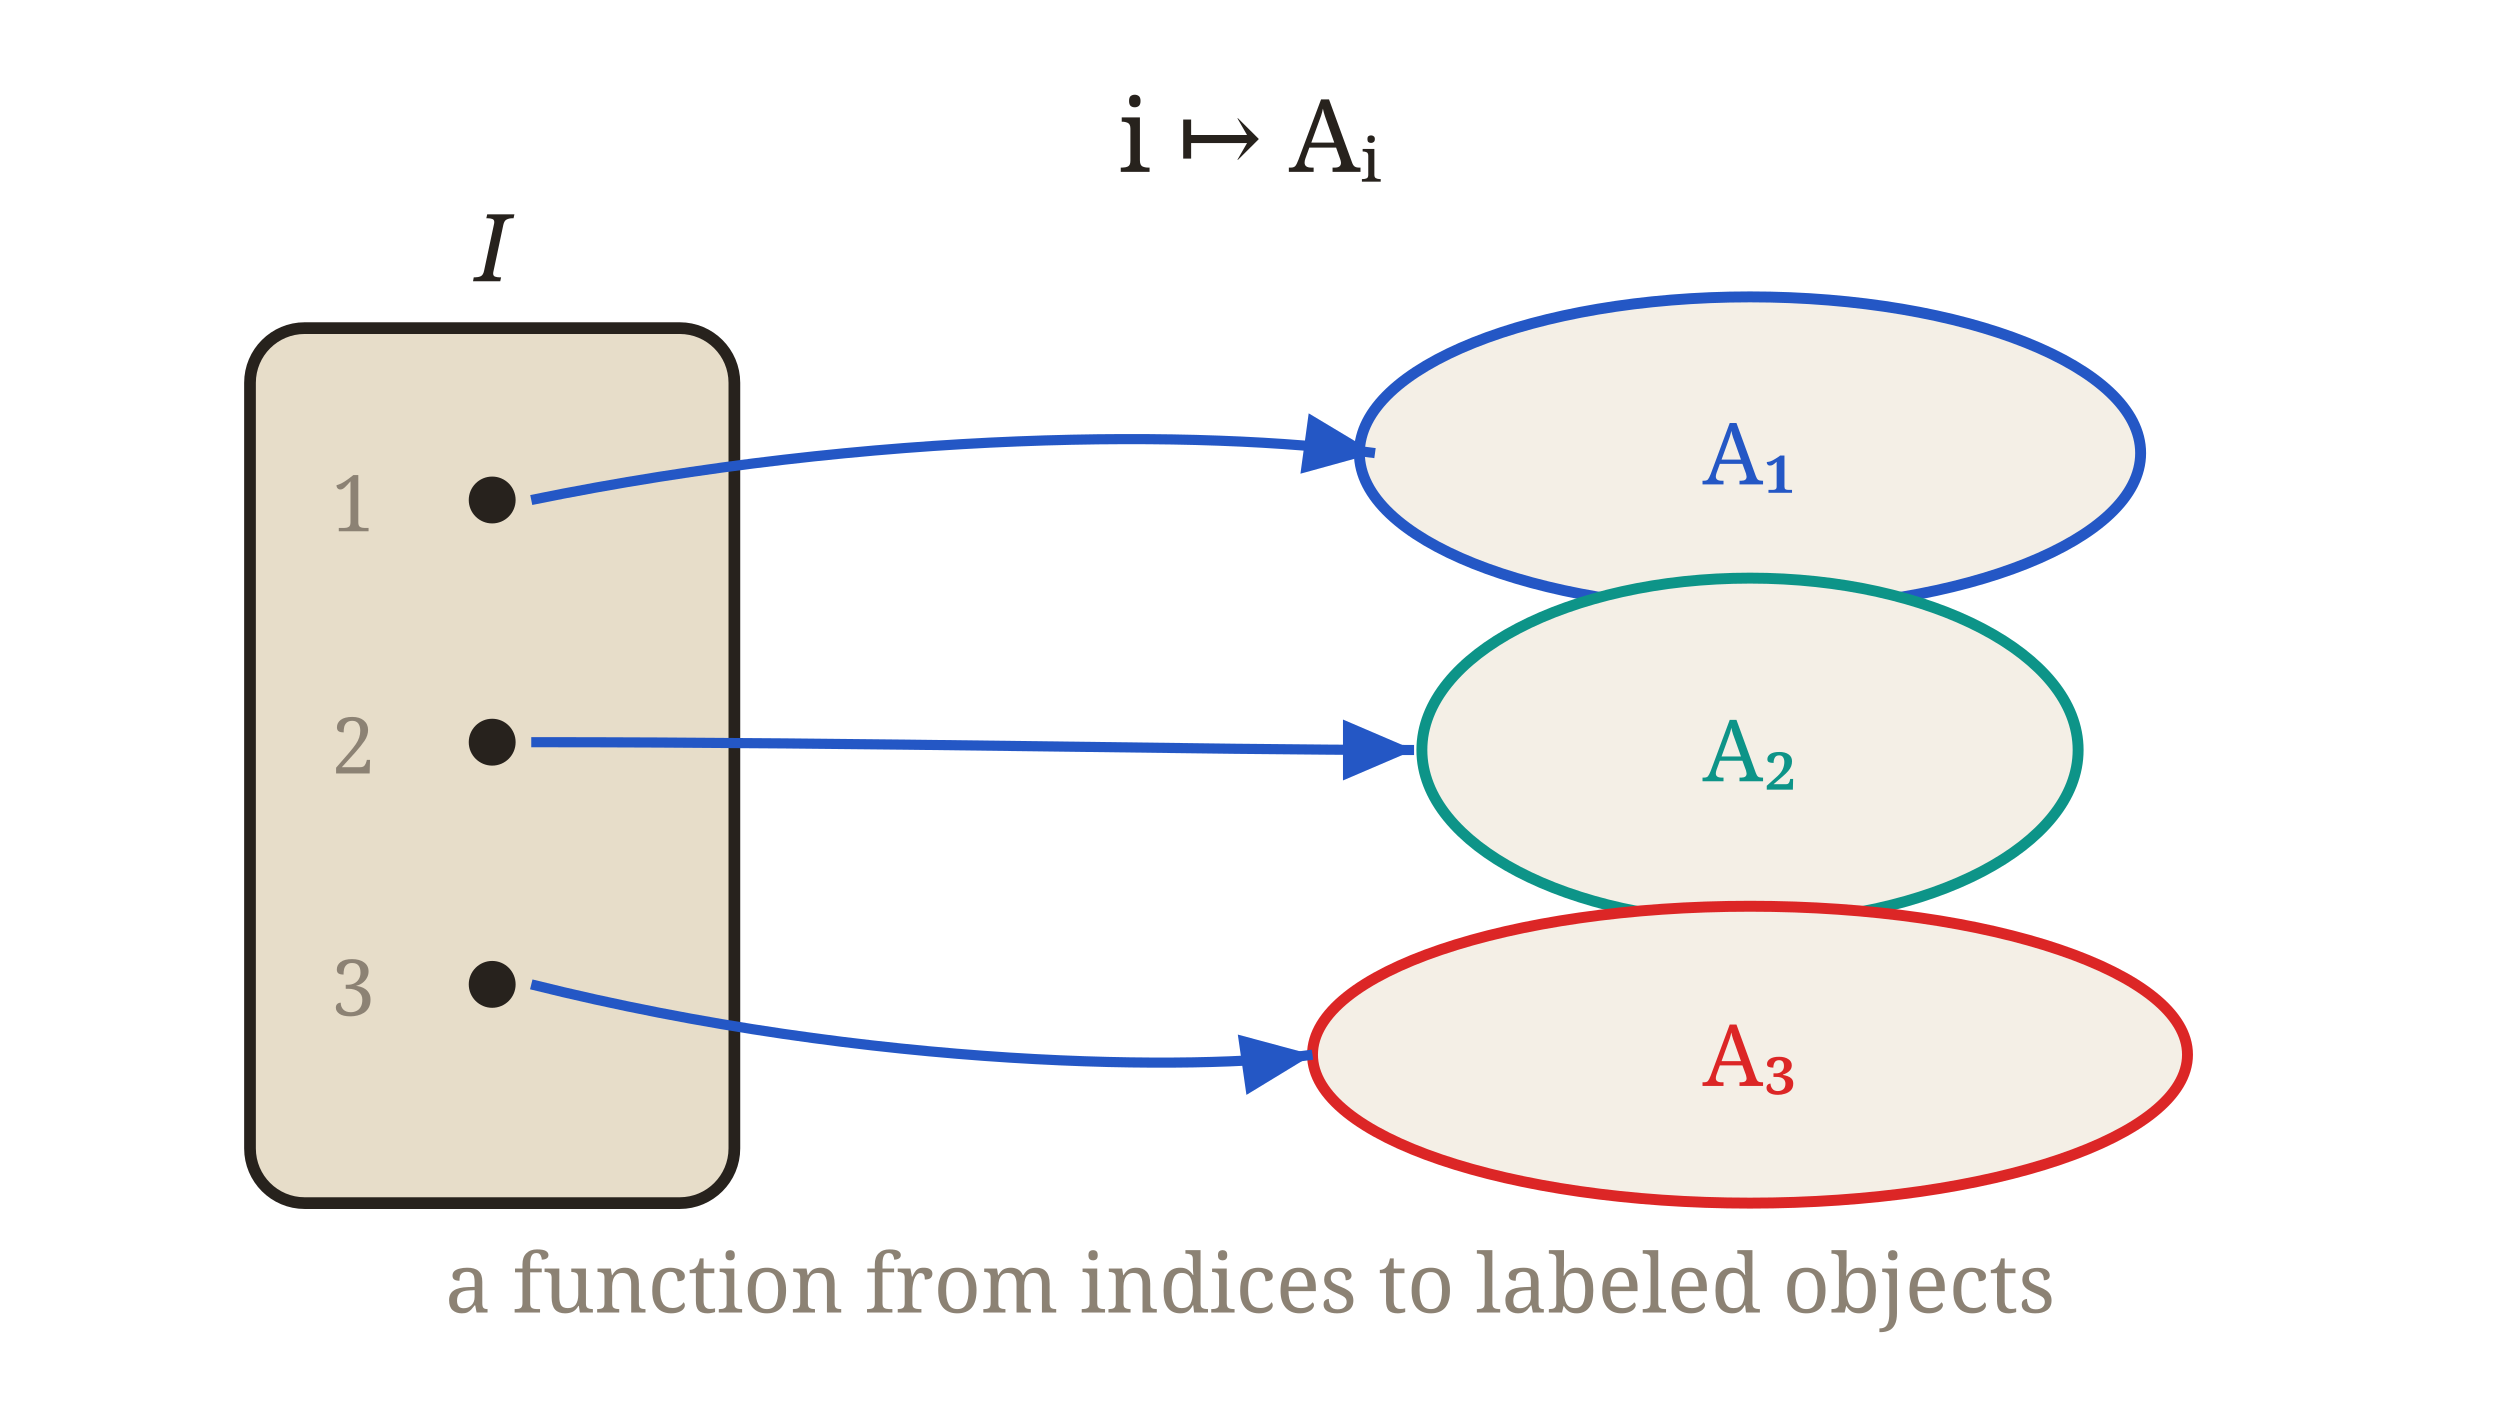
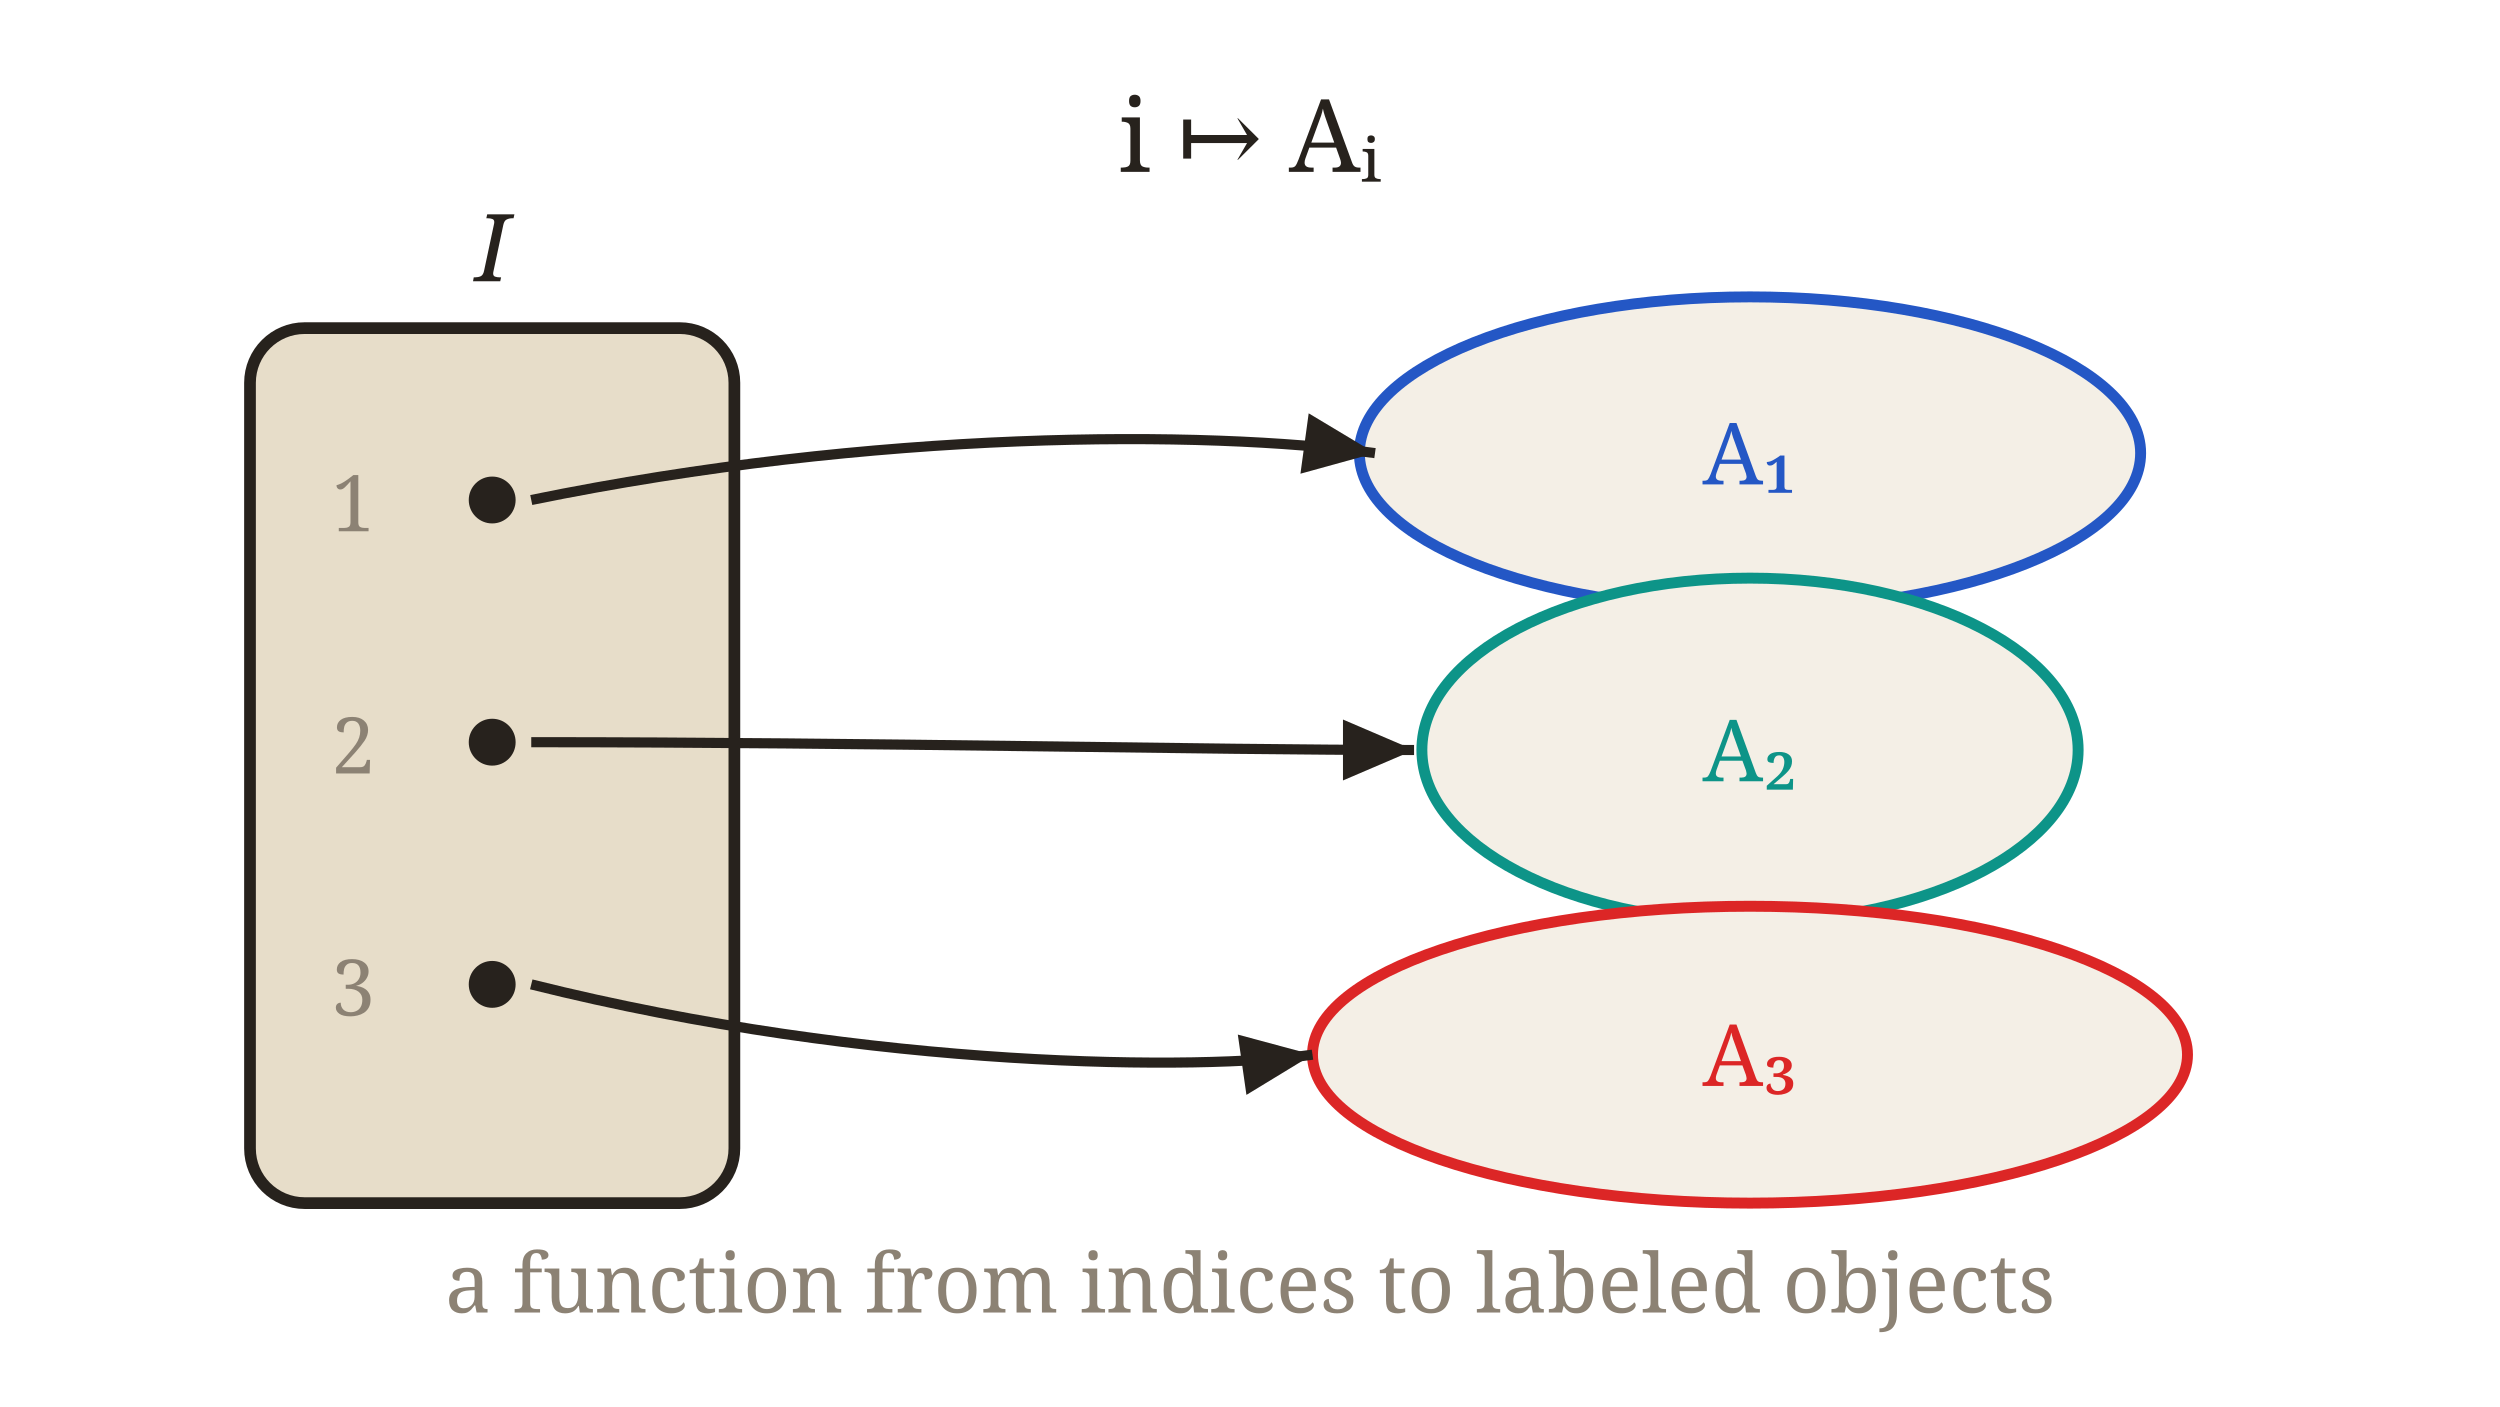
<svg xmlns="http://www.w3.org/2000/svg" viewBox="0 0 320 180" font-family="'Newsreader',Georgia,serif" role="img">
  <defs>
    <marker id="arrow" markerWidth="9" markerHeight="9" refX="7" refY="3" orient="auto">
-       <path d="M0,0 L7,3 L0,6 Z" fill="var(--dia-acc,#2457c5)" />
+       <path d="M0,0 L7,3 L0,6 Z" fill="var(--dia-ink,#27221d)" />
    </marker>
  </defs>
  <text x="160" y="22" font-size="13" text-anchor="middle" fill="var(--dia-ink,#27221d)">i ↦ Aᵢ</text>
  <rect x="32" y="42" width="62" height="112" rx="7" fill="var(--dia-fill,#e7ddc9)" stroke="var(--dia-ink,#27221d)" stroke-width="1.5" />
  <text x="63" y="36" font-size="12" text-anchor="middle" fill="var(--dia-ink,#27221d)" font-style="italic">I</text>
  <circle cx="63" cy="64" r="3" fill="var(--dia-ink,#27221d)" />
  <circle cx="63" cy="95" r="3" fill="var(--dia-ink,#27221d)" />
  <circle cx="63" cy="126" r="3" fill="var(--dia-ink,#27221d)" />
  <text x="48" y="68" font-size="10" text-anchor="end" fill="var(--dia-mut,#8c8274)">1</text>
  <text x="48" y="99" font-size="10" text-anchor="end" fill="var(--dia-mut,#8c8274)">2</text>
  <text x="48" y="130" font-size="10" text-anchor="end" fill="var(--dia-mut,#8c8274)">3</text>
  <ellipse cx="224" cy="58" rx="50" ry="20" fill="var(--dia-fill2,#f4efe6)" stroke="var(--dia-acc,#2457c5)" stroke-width="1.4" />
  <ellipse cx="224" cy="96" rx="42" ry="22" fill="var(--dia-fill2,#f4efe6)" stroke="var(--dia-acc2,#0d9488)" stroke-width="1.4" />
  <ellipse cx="224" cy="135" rx="56" ry="19" fill="var(--dia-fill2,#f4efe6)" stroke="var(--dia-boundary,#dc2626)" stroke-width="1.4" />
  <text x="224" y="62" font-size="11" text-anchor="middle" fill="var(--dia-acc,#2457c5)">A₁</text>
  <text x="224" y="100" font-size="11" text-anchor="middle" fill="var(--dia-acc2,#0d9488)">A₂</text>
  <text x="224" y="139" font-size="11" text-anchor="middle" fill="var(--dia-boundary,#dc2626)">A₃</text>
-   <path d="M68,64 C112,55 154,55 176,58" fill="none" stroke="var(--dia-acc,#2457c5)" stroke-width="1.3" marker-end="url(#arrow)" />
-   <path d="M68,95 C112,95 154,96 181,96" fill="none" stroke="var(--dia-acc,#2457c5)" stroke-width="1.3" marker-end="url(#arrow)" />
-   <path d="M68,126 C112,137 154,137 168,135" fill="none" stroke="var(--dia-acc,#2457c5)" stroke-width="1.3" marker-end="url(#arrow)" />
+   <path d="M68,64 C112,55 154,55 176,58" fill="none" stroke="var(--dia-ink,#27221d)" stroke-width="1.3" marker-end="url(#arrow)" />
+   <path d="M68,95 C112,95 154,96 181,96" fill="none" stroke="var(--dia-ink,#27221d)" stroke-width="1.3" marker-end="url(#arrow)" />
+   <path d="M68,126 C112,137 154,137 168,135" fill="none" stroke="var(--dia-ink,#27221d)" stroke-width="1.3" marker-end="url(#arrow)" />
  <text x="160" y="168" font-size="10.5" text-anchor="middle" fill="var(--dia-mut,#8c8274)">a function from indices to labeled objects</text>
</svg>
